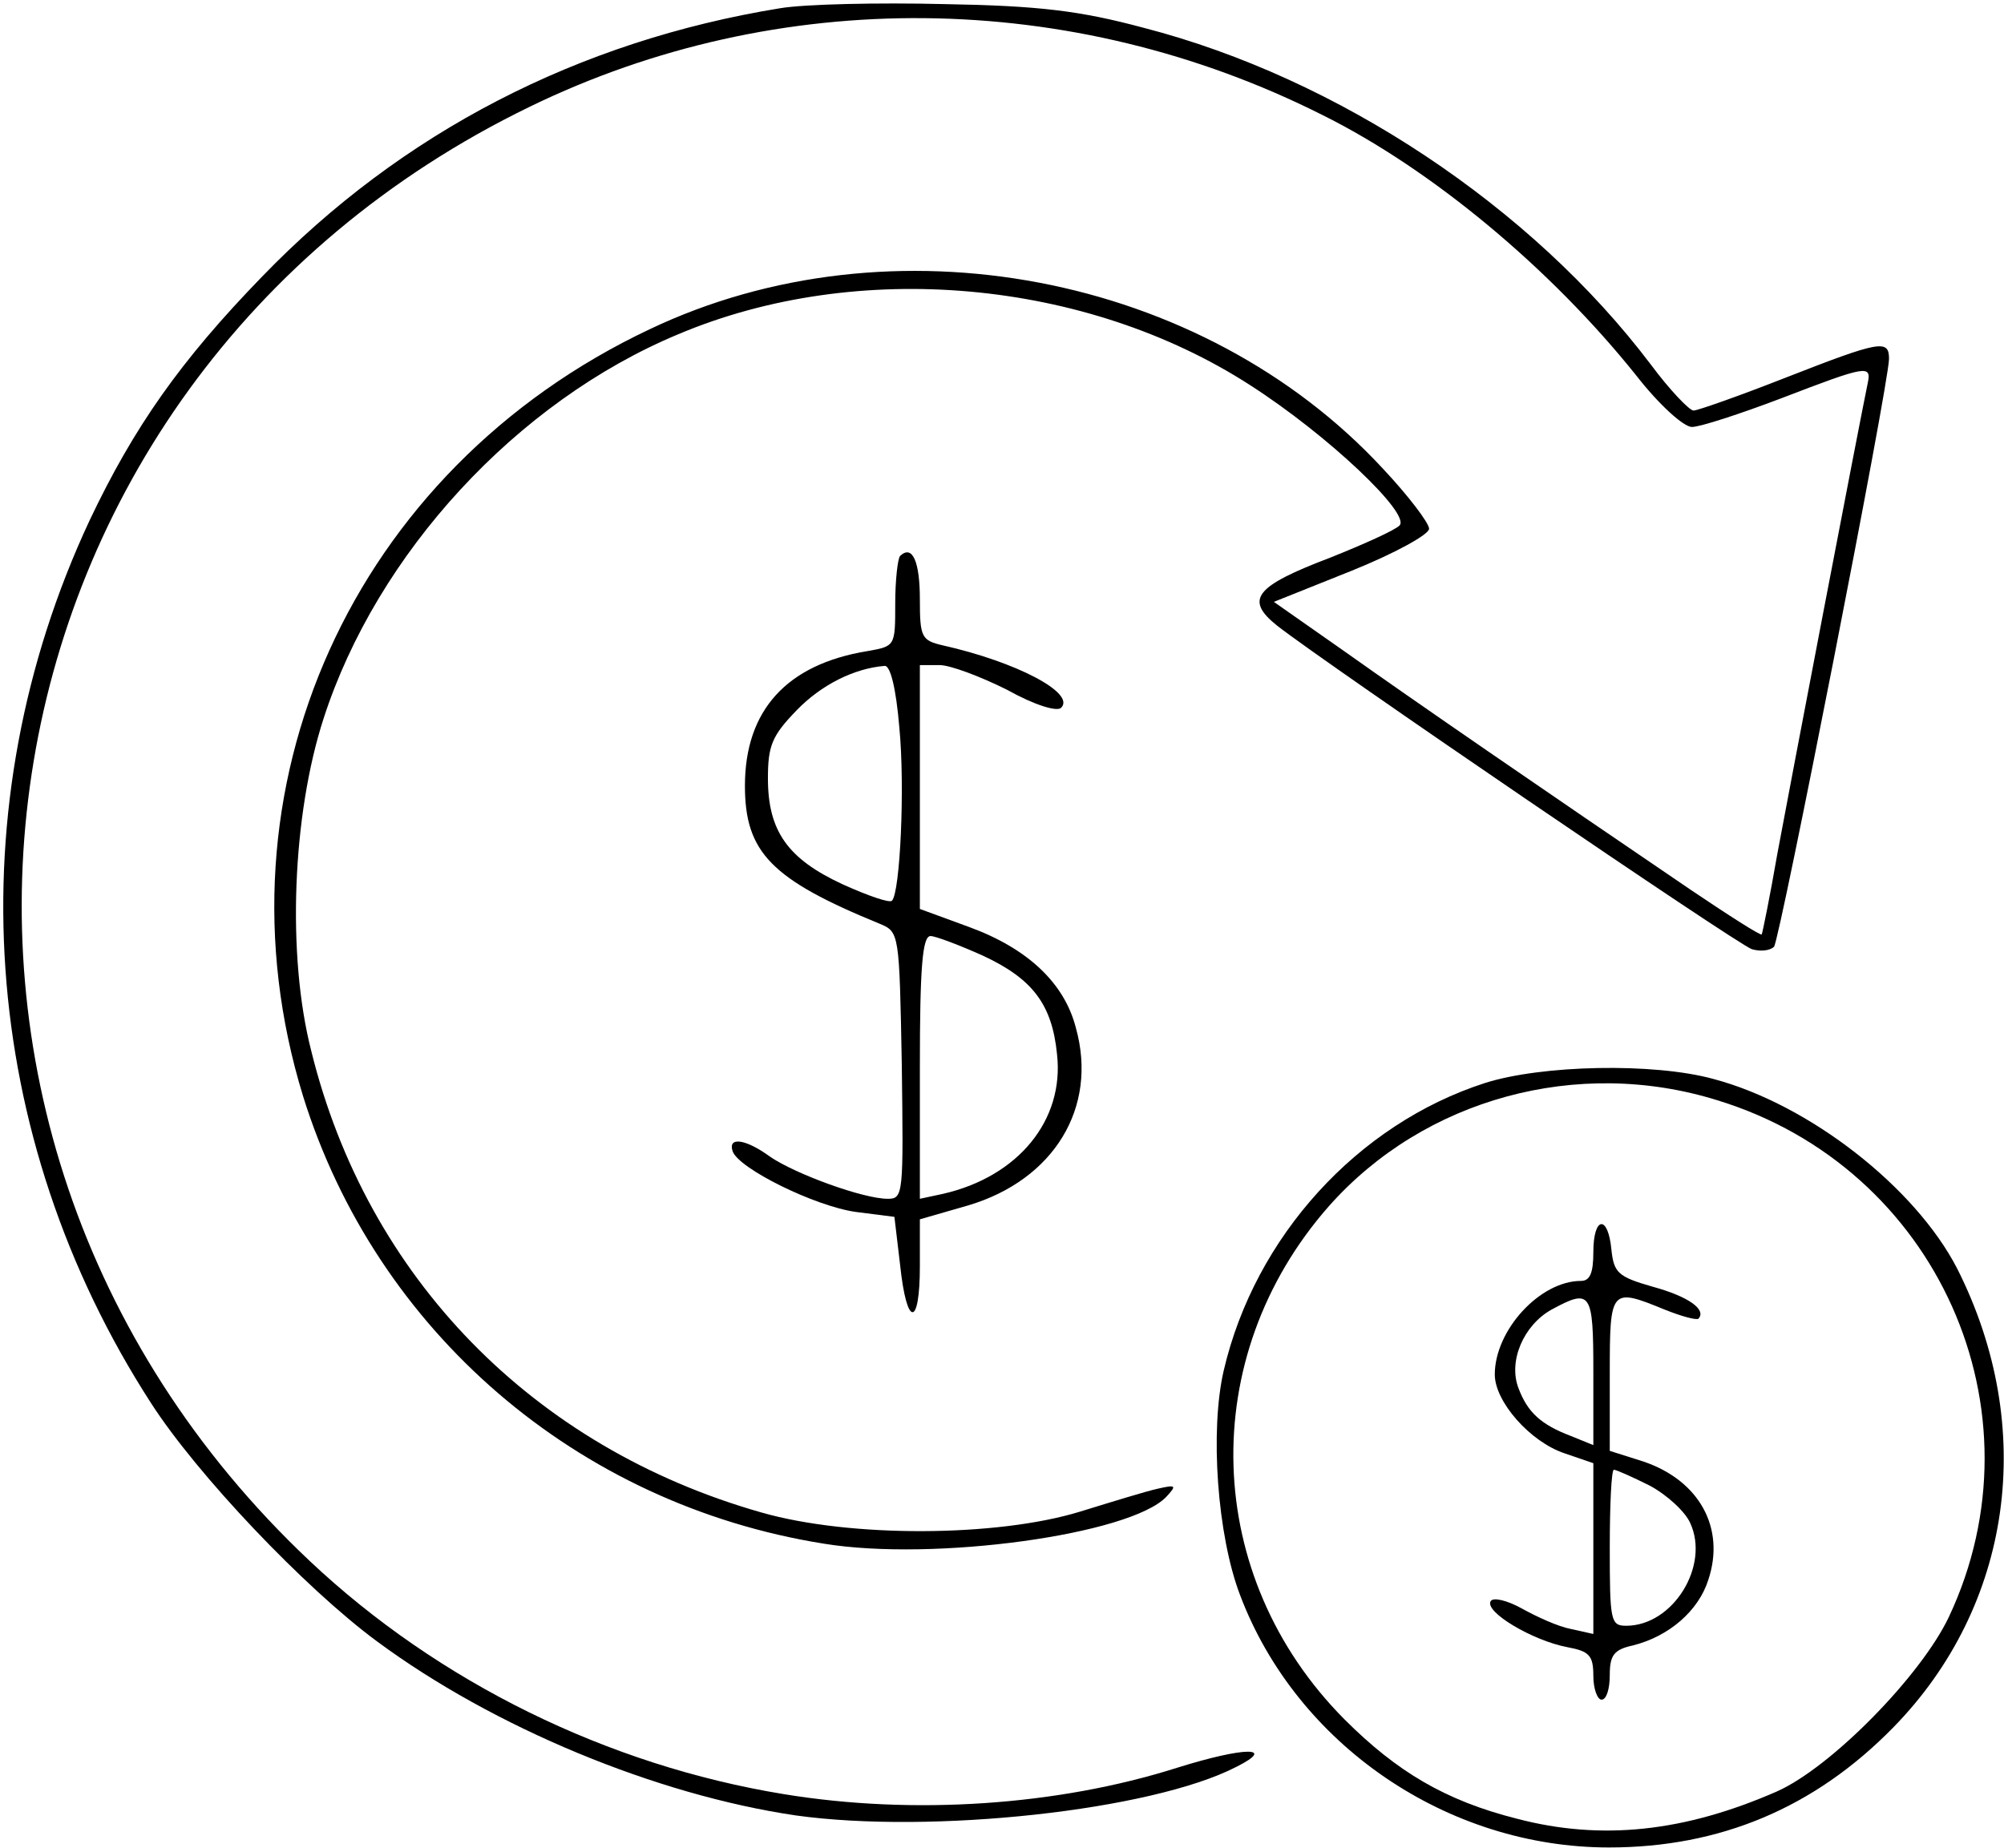
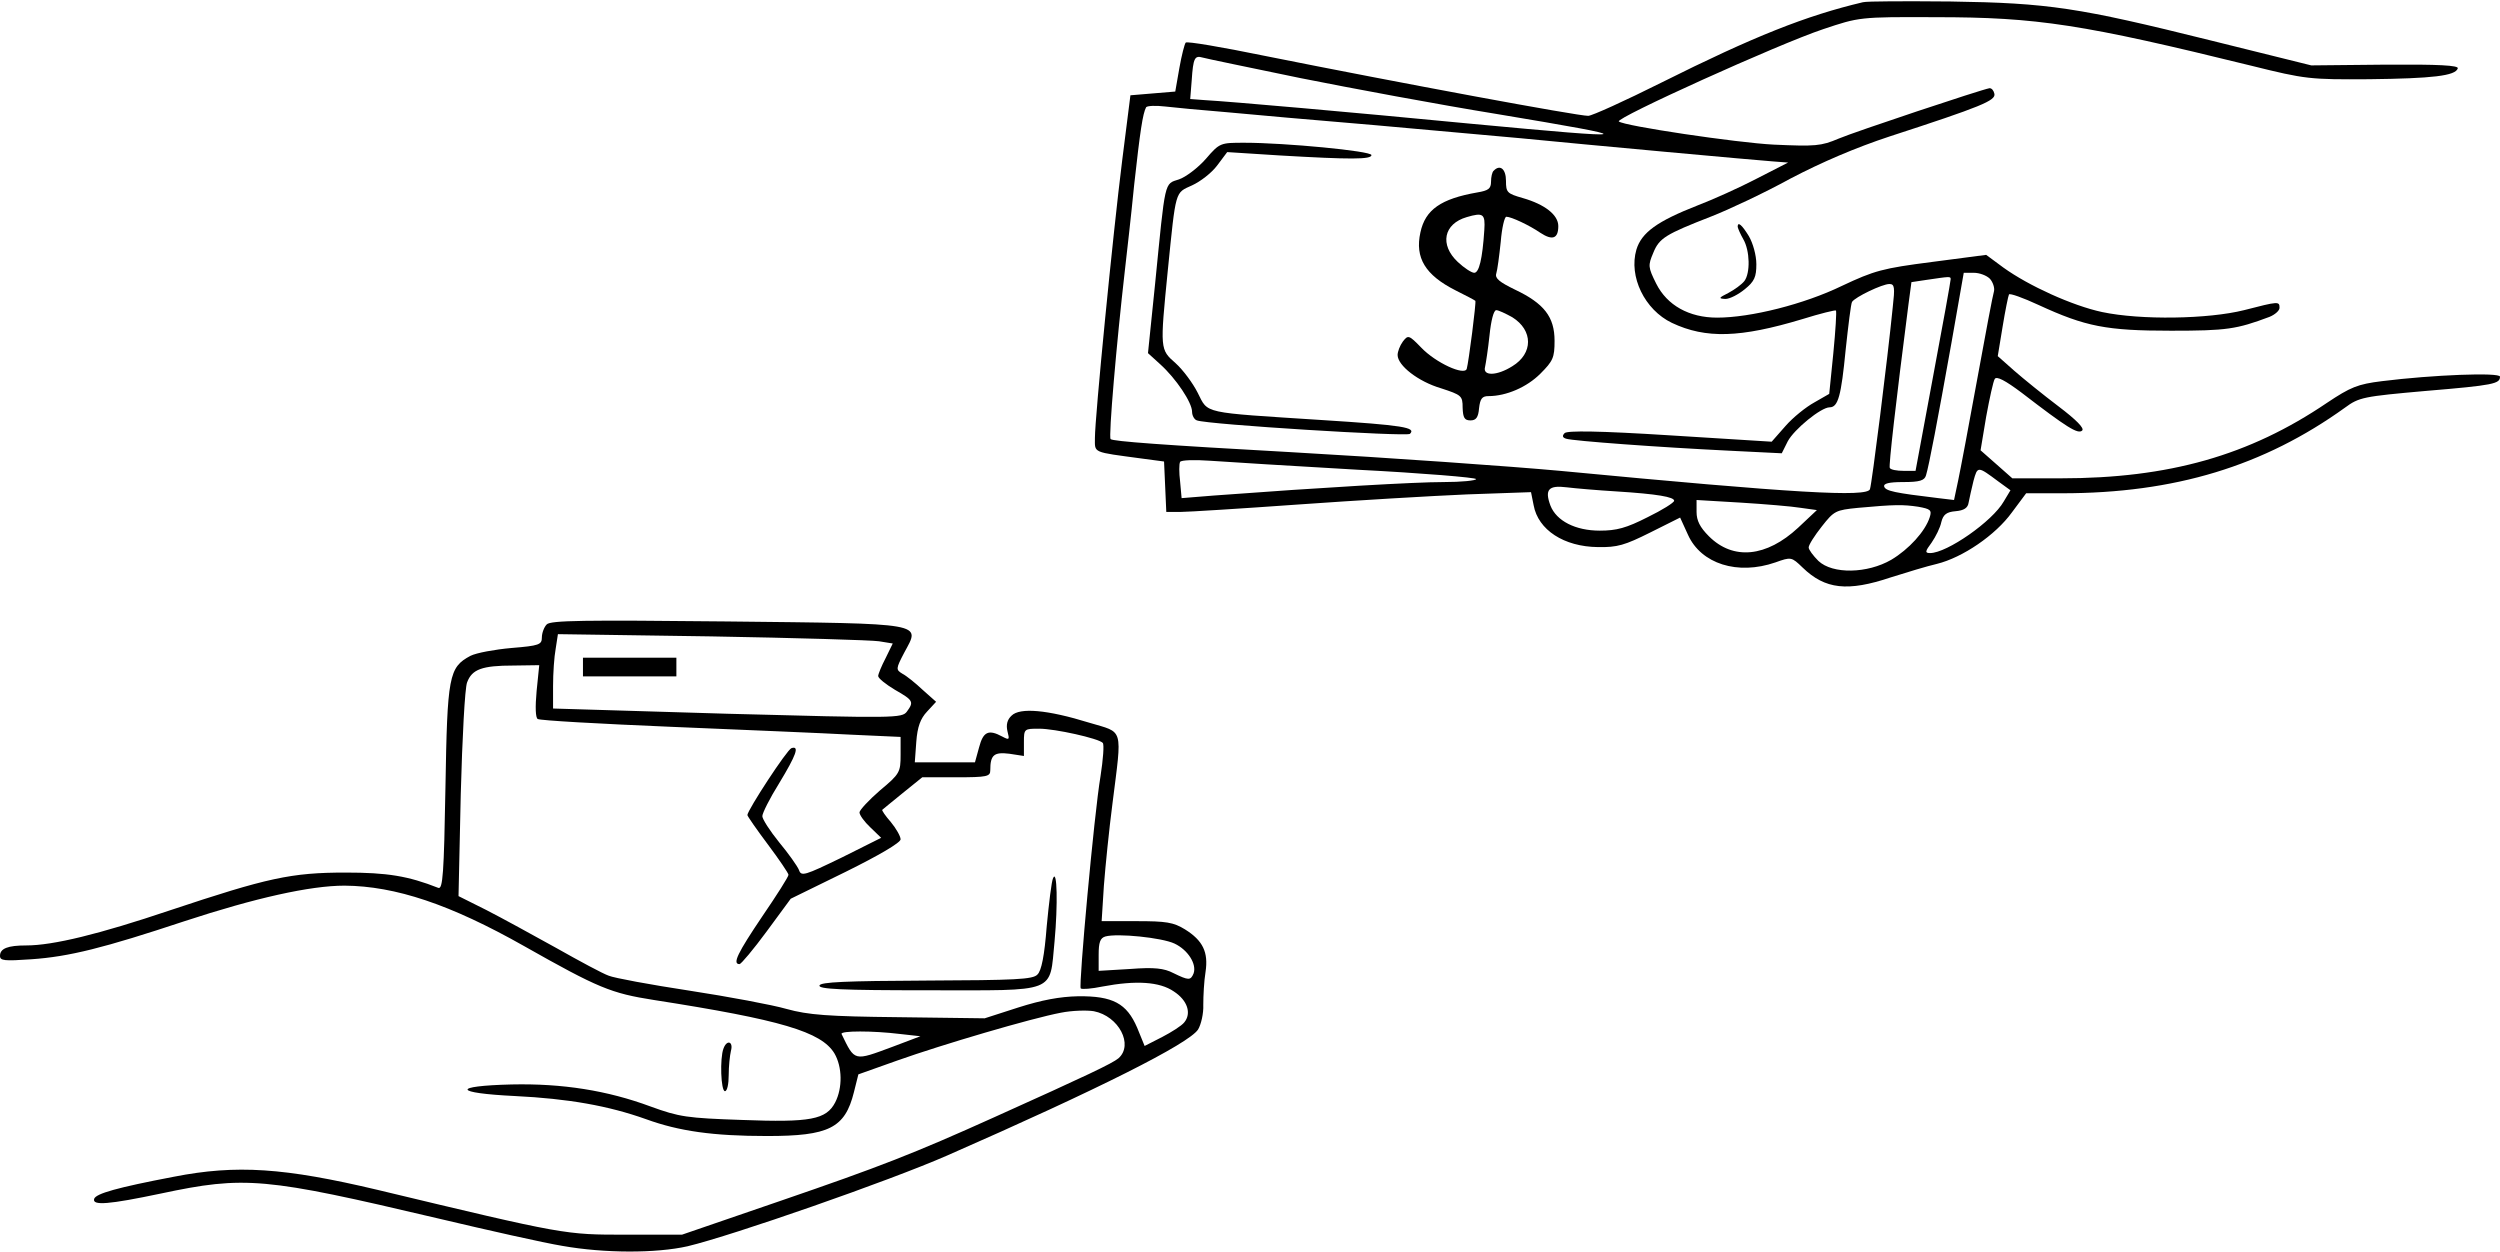
- <svg xmlns="http://www.w3.org/2000/svg" version="1.0" width="244pt" height="225pt" viewBox="0 0 244 225" preserveAspectRatio="xMidYMid meet">
-   <g transform="translate(0,225) scale(0.1,-0.1)" fill="#000000" stroke="none">
-     <path d="M950 2240 c-246 -40 -461 -151 -631 -327 -99 -102 -156 -183 -210 -297 -163 -349 -135 -750 75 -1075 56 -87 187 -225 275 -290 142 -105 340 -187 510 -212 165 -23 433 6 536 59 50 25 11 25 -72 -1 -145 -46 -321 -58 -479 -32 -214 35 -420 136 -577 284 -564 532 -428 1433 268 1771 302 147 659 144 965 -10 133 -66 278 -187 382 -317 28 -36 58 -63 68 -63 10 0 59 16 109 35 104 40 110 41 105 18 -11 -53 -95 -492 -110 -573 -9 -52 -18 -96 -19 -98 -1 -2 -40 23 -86 54 -181 123 -338 231 -421 290 l-87 61 95 38 c52 21 94 44 94 51 0 7 -25 40 -56 73 -220 238 -599 310 -893 170 -362 -171 -537 -560 -422 -934 89 -286 333 -497 634 -545 134 -22 373 11 417 57 13 14 12 15 -10 10 -14 -3 -56 -16 -95 -28 -101 -31 -280 -32 -388 -1 -278 79 -480 286 -548 562 -30 117 -23 288 15 405 65 201 235 386 432 468 218 92 496 67 696 -62 95 -61 196 -157 182 -171 -6 -6 -44 -23 -84 -39 -92 -35 -105 -51 -65 -83 60 -47 560 -388 578 -394 10 -3 22 -2 27 3 7 8 140 686 140 716 0 24 -11 22 -126 -23 -56 -22 -107 -40 -112 -40 -5 0 -29 25 -52 56 -145 192 -381 349 -617 410 -78 21 -128 27 -243 29 -80 2 -170 0 -200 -5z" />
-     <path d="M1096 1573 c-3 -3 -6 -30 -6 -58 0 -52 0 -52 -34 -58 -98 -16 -149 -72 -149 -164 0 -81 32 -114 164 -168 24 -10 24 -11 27 -172 2 -157 2 -163 -17 -163 -30 0 -112 30 -143 51 -30 22 -52 25 -46 7 7 -21 100 -67 150 -74 l47 -6 7 -59 c8 -76 24 -76 24 -1 l0 57 59 17 c104 31 158 119 131 216 -14 55 -59 97 -130 123 l-60 22 0 148 0 149 24 0 c13 0 50 -14 82 -30 34 -19 61 -27 66 -22 18 18 -55 56 -144 76 -26 6 -28 10 -28 56 0 46 -9 67 -24 53z m-1 -209 c7 -72 1 -201 -9 -211 -3 -3 -29 6 -60 20 -67 31 -91 65 -91 129 0 40 5 52 35 83 30 31 70 51 107 54 7 1 14 -27 18 -75z m102 -278 c60 -28 84 -59 90 -120 9 -80 -47 -149 -139 -170 l-28 -6 0 160 c0 121 3 160 13 160 6 0 35 -11 64 -24z" />
-     <path d="M1808 931 c-155 -50 -280 -187 -318 -350 -17 -73 -8 -201 20 -274 69 -182 252 -307 449 -307 135 0 250 48 346 146 145 148 176 365 78 559 -51 99 -180 200 -297 231 -73 20 -209 17 -278 -5z m283 -21 c268 -82 400 -378 282 -629 -34 -72 -144 -184 -210 -213 -112 -49 -213 -60 -316 -33 -87 22 -146 57 -210 121 -173 174 -181 441 -19 625 116 131 303 182 473 129z" />
-     <path d="M1940 725 c0 -25 -4 -35 -15 -35 -50 0 -105 -60 -105 -114 0 -33 43 -82 85 -96 l35 -12 0 -104 0 -104 -27 6 c-16 3 -42 15 -60 25 -18 10 -35 14 -38 9 -8 -13 51 -48 93 -56 27 -5 32 -10 32 -35 0 -16 5 -29 10 -29 6 0 10 13 10 30 0 24 5 31 28 36 44 11 80 42 92 80 21 63 -11 121 -79 144 l-41 13 0 94 c0 104 1 105 67 78 20 -8 38 -13 41 -11 10 11 -12 27 -56 39 -42 12 -47 17 -50 45 -4 43 -22 41 -22 -3z m0 -145 l0 -90 -27 11 c-37 14 -53 29 -64 58 -13 33 6 77 40 96 48 26 51 22 51 -75z m68 -139 c21 -11 44 -32 50 -46 24 -52 -21 -125 -78 -125 -19 0 -20 6 -20 95 0 52 2 95 5 95 3 0 23 -9 43 -19z" />
+ <svg xmlns="http://www.w3.org/2000/svg" version="1.0" width="669pt" height="335pt" viewBox="0 0 669 335" preserveAspectRatio="xMidYMid meet">
+   <g transform="translate(0,335) scale(0.1,-0.1)" fill="#000000" stroke="none">
+     <path d="M4985 3344 c-152 -36 -291 -91 -539 -215 -98 -49 -186 -89 -196 -89 -29 0 -494 86 -868 161 -112 23 -206 39 -209 35 -3 -3 -11 -34 -17 -68 l-11 -63 -60 -5 -60 -5 -22 -174 c-25 -199 -73 -688 -73 -743 0 -41 -8 -37 125 -55 l60 -8 3 -67 3 -68 37 0 c20 0 163 9 317 20 154 11 357 23 451 27 l171 6 7 -35 c12 -66 81 -111 172 -112 52 -1 72 5 140 39 l80 40 21 -46 c35 -78 133 -109 234 -74 42 15 43 15 73 -14 60 -58 120 -65 236 -26 41 13 97 30 123 36 69 17 157 77 201 138 l38 51 96 0 c302 0 540 73 757 229 38 28 49 30 218 45 180 15 197 19 197 38 0 12 -180 5 -316 -12 -65 -8 -84 -16 -147 -58 -208 -141 -423 -202 -712 -202 l-130 0 -43 38 -42 37 15 90 c9 49 19 95 23 101 5 8 28 -4 72 -37 121 -93 151 -112 162 -101 6 6 -15 28 -64 65 -41 31 -94 74 -118 95 l-44 39 13 79 c7 43 15 82 17 86 2 4 38 -9 79 -28 126 -58 181 -69 355 -69 149 0 175 4 263 37 15 6 27 17 27 24 0 18 -2 18 -95 -6 -96 -24 -276 -27 -380 -5 -79 17 -196 70 -264 119 l-46 34 -145 -19 c-132 -17 -154 -23 -241 -64 -101 -49 -244 -85 -334 -85 -75 0 -134 33 -163 91 -22 44 -22 49 -8 82 16 40 33 50 156 98 46 18 142 63 211 101 84 44 175 83 266 113 246 80 284 96 280 114 -2 9 -7 15 -13 15 -23 -4 -359 -116 -404 -135 -47 -20 -62 -21 -174 -16 -98 5 -401 50 -414 62 -10 9 427 207 547 247 96 32 96 33 301 32 272 0 394 -19 845 -130 145 -36 156 -37 315 -36 169 2 231 9 237 29 3 8 -50 11 -194 10 l-198 -2 -270 67 c-354 88 -432 100 -695 104 -118 1 -224 1 -235 -2z m-1505 -203 c135 -27 371 -71 525 -96 396 -66 388 -69 -70 -26 -321 31 -640 59 -710 63 l-40 3 4 50 c4 60 8 67 29 61 10 -3 127 -27 262 -55z m-200 -91 c63 -6 243 -22 400 -35 157 -14 332 -30 390 -35 172 -17 632 -59 675 -62 l40 -3 -84 -43 c-46 -24 -117 -56 -159 -72 -107 -42 -149 -72 -163 -118 -21 -72 22 -161 95 -196 91 -43 183 -40 349 10 48 15 89 25 90 23 2 -2 -1 -53 -7 -114 l-11 -109 -40 -23 c-22 -12 -57 -40 -77 -63 l-37 -42 -272 17 c-189 12 -275 13 -282 6 -7 -7 -6 -12 4 -15 18 -6 250 -23 435 -32 l142 -7 16 32 c17 32 89 91 112 91 23 0 31 31 43 154 7 65 14 123 17 128 8 13 81 48 100 48 14 0 15 -9 9 -62 -14 -140 -56 -474 -61 -487 -7 -22 -199 -11 -829 49 -131 12 -455 35 -720 50 -342 19 -478 29 -483 35 -6 5 16 258 38 450 5 44 17 148 25 230 16 145 23 191 32 208 3 4 26 5 51 2 26 -3 99 -10 162 -15z m2045 -446 c8 -9 13 -24 11 -33 -3 -9 -23 -115 -45 -236 -22 -121 -45 -243 -51 -271 l-11 -52 -42 5 c-117 14 -141 19 -145 31 -2 8 12 12 51 12 44 0 57 4 61 18 8 26 31 147 68 354 l33 188 27 0 c15 0 34 -7 43 -16z m-105 -1 c0 -5 -21 -122 -47 -260 l-47 -253 -32 0 c-18 0 -35 3 -37 8 -3 6 16 173 50 437 l8 60 40 6 c62 9 65 10 65 2z m-1587 -510 c174 -9 317 -21 317 -25 0 -4 -39 -8 -87 -8 -76 0 -319 -14 -614 -36 l-87 -7 -4 44 c-3 24 -3 48 0 53 3 5 39 6 81 3 42 -3 219 -14 394 -24z m1714 -31 l33 -24 -18 -30 c-30 -53 -152 -138 -197 -138 -14 0 -14 4 4 28 11 16 23 40 26 55 5 20 14 27 38 29 23 2 33 9 35 23 2 11 8 37 13 58 11 40 11 40 66 -1z m-1022 -27 c111 -7 155 -15 155 -25 0 -5 -32 -25 -71 -44 -57 -29 -83 -36 -128 -36 -65 0 -116 26 -132 67 -16 43 -5 55 43 49 24 -3 84 -8 133 -11z m494 -44 l43 -6 -50 -47 c-85 -79 -174 -88 -239 -23 -24 24 -33 42 -33 65 l0 32 118 -7 c64 -4 137 -10 161 -14z m314 3 c33 -6 37 -9 31 -28 -12 -38 -56 -86 -103 -114 -64 -37 -157 -39 -195 -3 -14 14 -26 30 -26 36 0 7 16 32 35 56 33 42 37 44 97 50 99 9 120 9 161 3z" />
+     <path d="M3227 2925 c-21 -24 -54 -49 -72 -55 -40 -13 -36 1 -64 -280 l-19 -185 33 -30 c42 -38 85 -102 85 -127 0 -10 6 -21 13 -23 28 -11 562 -44 570 -36 17 17 -16 23 -236 37 -324 21 -303 16 -332 73 -13 26 -40 62 -59 79 -42 37 -42 36 -21 248 22 218 19 207 65 228 22 10 52 33 67 53 l27 36 141 -9 c189 -11 245 -11 245 1 0 11 -232 33 -340 33 -64 0 -66 0 -103 -43z" />
+     <path d="M3997 2893 c-4 -3 -7 -17 -7 -29 0 -19 -7 -24 -37 -29 -97 -17 -139 -46 -152 -107 -15 -68 13 -114 94 -155 28 -14 51 -26 53 -28 3 -2 -18 -165 -23 -182 -6 -19 -83 16 -122 57 -33 34 -35 34 -49 16 -8 -11 -14 -27 -14 -36 0 -28 55 -71 116 -89 55 -18 58 -20 58 -52 1 -27 5 -34 21 -34 15 0 21 8 23 33 3 25 8 32 25 32 48 0 103 24 139 60 34 34 38 43 38 88 0 64 -28 100 -106 137 -41 20 -54 30 -50 43 3 9 8 47 12 85 3 37 10 67 15 67 13 0 62 -23 91 -43 32 -21 48 -16 48 18 0 30 -36 58 -95 75 -42 12 -45 15 -45 46 0 32 -16 45 -33 27z m-25 -159 c-5 -77 -14 -114 -27 -114 -7 0 -27 13 -44 29 -49 46 -38 102 24 120 44 13 50 9 47 -35z m75 -233 c56 -35 56 -97 0 -131 -41 -26 -80 -27 -73 -2 2 9 8 47 12 85 4 39 11 67 18 67 6 0 25 -9 43 -19z" />
+     <path d="M4650 2743 c1 -5 7 -19 15 -33 18 -31 19 -91 3 -112 -7 -9 -26 -23 -43 -32 -26 -13 -27 -15 -8 -16 12 0 35 12 52 26 26 21 31 33 31 67 0 24 -9 56 -20 75 -19 31 -30 40 -30 25z" />
+     <path d="M1463 1679 c-7 -7 -13 -23 -13 -35 0 -19 -7 -22 -81 -28 -45 -4 -94 -13 -110 -21 -58 -31 -62 -53 -67 -353 -4 -230 -7 -272 -19 -268 -81 32 -137 41 -248 41 -146 0 -209 -14 -470 -101 -190 -64 -313 -94 -385 -94 -49 0 -70 -8 -70 -28 0 -13 12 -14 84 -9 101 7 193 30 410 102 189 62 336 95 428 95 136 -1 283 -50 481 -162 198 -112 232 -126 347 -144 340 -53 448 -85 483 -143 21 -36 22 -92 2 -131 -24 -46 -66 -54 -249 -47 -148 5 -168 8 -245 36 -116 43 -236 62 -372 59 -161 -4 -156 -23 9 -31 143 -7 250 -26 351 -62 88 -32 179 -45 324 -45 165 0 208 21 232 117 l12 48 104 37 c121 43 359 113 438 128 30 6 70 7 88 4 67 -13 107 -90 66 -126 -17 -14 -82 -45 -333 -158 -215 -97 -305 -132 -570 -223 l-265 -91 -150 0 c-163 0 -161 -1 -665 120 -249 59 -377 68 -545 35 -152 -29 -208 -45 -213 -59 -6 -19 40 -15 178 14 226 48 278 43 740 -66 135 -32 286 -66 335 -74 113 -20 251 -20 335 -1 121 29 540 175 695 243 406 178 646 299 671 337 8 13 15 43 14 66 0 24 2 64 6 88 8 53 -7 84 -55 114 -31 19 -50 22 -130 22 l-93 0 6 95 c4 52 14 151 23 220 26 207 31 188 -62 216 -113 35 -186 41 -208 19 -12 -11 -15 -25 -11 -42 6 -23 5 -24 -14 -14 -37 20 -51 13 -62 -29 l-11 -40 -81 0 -80 0 4 55 c3 40 11 62 29 81 l24 26 -36 32 c-19 18 -44 38 -54 43 -18 11 -18 13 5 57 43 80 63 77 -476 83 -381 4 -471 3 -481 -8z m889 -45 l37 -6 -19 -39 c-11 -21 -20 -43 -20 -48 0 -6 20 -22 45 -37 49 -28 51 -32 32 -58 -13 -18 -32 -18 -480 -6 l-467 14 0 60 c0 34 3 79 7 100 l6 39 411 -6 c226 -4 428 -10 448 -13z m-916 -133 c-4 -43 -3 -72 3 -75 5 -4 166 -13 358 -21 191 -8 408 -17 481 -21 l132 -6 0 -48 c0 -46 -2 -51 -55 -95 -30 -26 -55 -53 -55 -59 0 -7 13 -25 29 -40 l29 -28 -106 -53 c-99 -48 -108 -51 -114 -33 -4 10 -28 44 -53 74 -25 31 -45 62 -45 70 0 8 20 48 45 88 46 76 55 101 33 94 -12 -4 -117 -165 -118 -179 0 -3 25 -39 55 -79 30 -40 55 -77 55 -81 0 -5 -31 -54 -70 -111 -66 -98 -81 -128 -61 -128 4 0 37 39 73 88 l64 87 147 72 c89 44 147 78 147 87 0 8 -12 29 -26 46 -15 17 -25 32 -23 33 2 2 27 22 55 45 l52 42 91 0 c83 0 91 2 91 19 0 41 10 49 51 44 l39 -6 0 37 c0 36 1 36 41 36 42 0 159 -26 170 -38 4 -4 1 -44 -6 -89 -17 -100 -59 -562 -53 -568 3 -3 29 -1 58 5 90 17 153 13 191 -13 37 -24 48 -59 28 -83 -7 -9 -34 -26 -59 -39 l-47 -24 -20 49 c-28 65 -65 85 -158 84 -49 -1 -97 -10 -160 -30 l-90 -29 -230 3 c-190 2 -242 6 -300 22 -38 11 -156 33 -260 49 -105 16 -202 34 -216 40 -15 5 -78 39 -140 74 -63 35 -147 81 -188 102 l-74 37 6 273 c4 150 11 285 17 299 13 35 40 45 124 45 l69 1 -7 -69z m1707 -676 c36 -17 60 -55 51 -80 -8 -19 -13 -19 -54 1 -25 13 -51 16 -116 11 l-84 -5 0 43 c0 33 4 45 18 49 32 9 151 -3 185 -19z m-734 -242 l54 -6 -74 -28 c-105 -39 -101 -40 -137 34 -4 9 84 9 157 0z" />
+     <path d="M1560 1565 l0 -25 125 0 125 0 0 25 0 25 -125 0 -125 0 0 -25z" />
+     <path d="M2818 1000 c-4 -8 -11 -66 -17 -129 -6 -78 -14 -119 -25 -129 -12 -13 -59 -15 -297 -16 -216 -1 -283 -4 -286 -13 -4 -10 59 -13 290 -13 350 0 325 -10 339 131 9 98 7 195 -4 169z" />
+     <path d="M1936 544 c-10 -26 -7 -114 4 -114 6 0 10 19 10 43 0 23 3 52 6 65 7 25 -11 31 -20 6z" />
  </g>
</svg>
